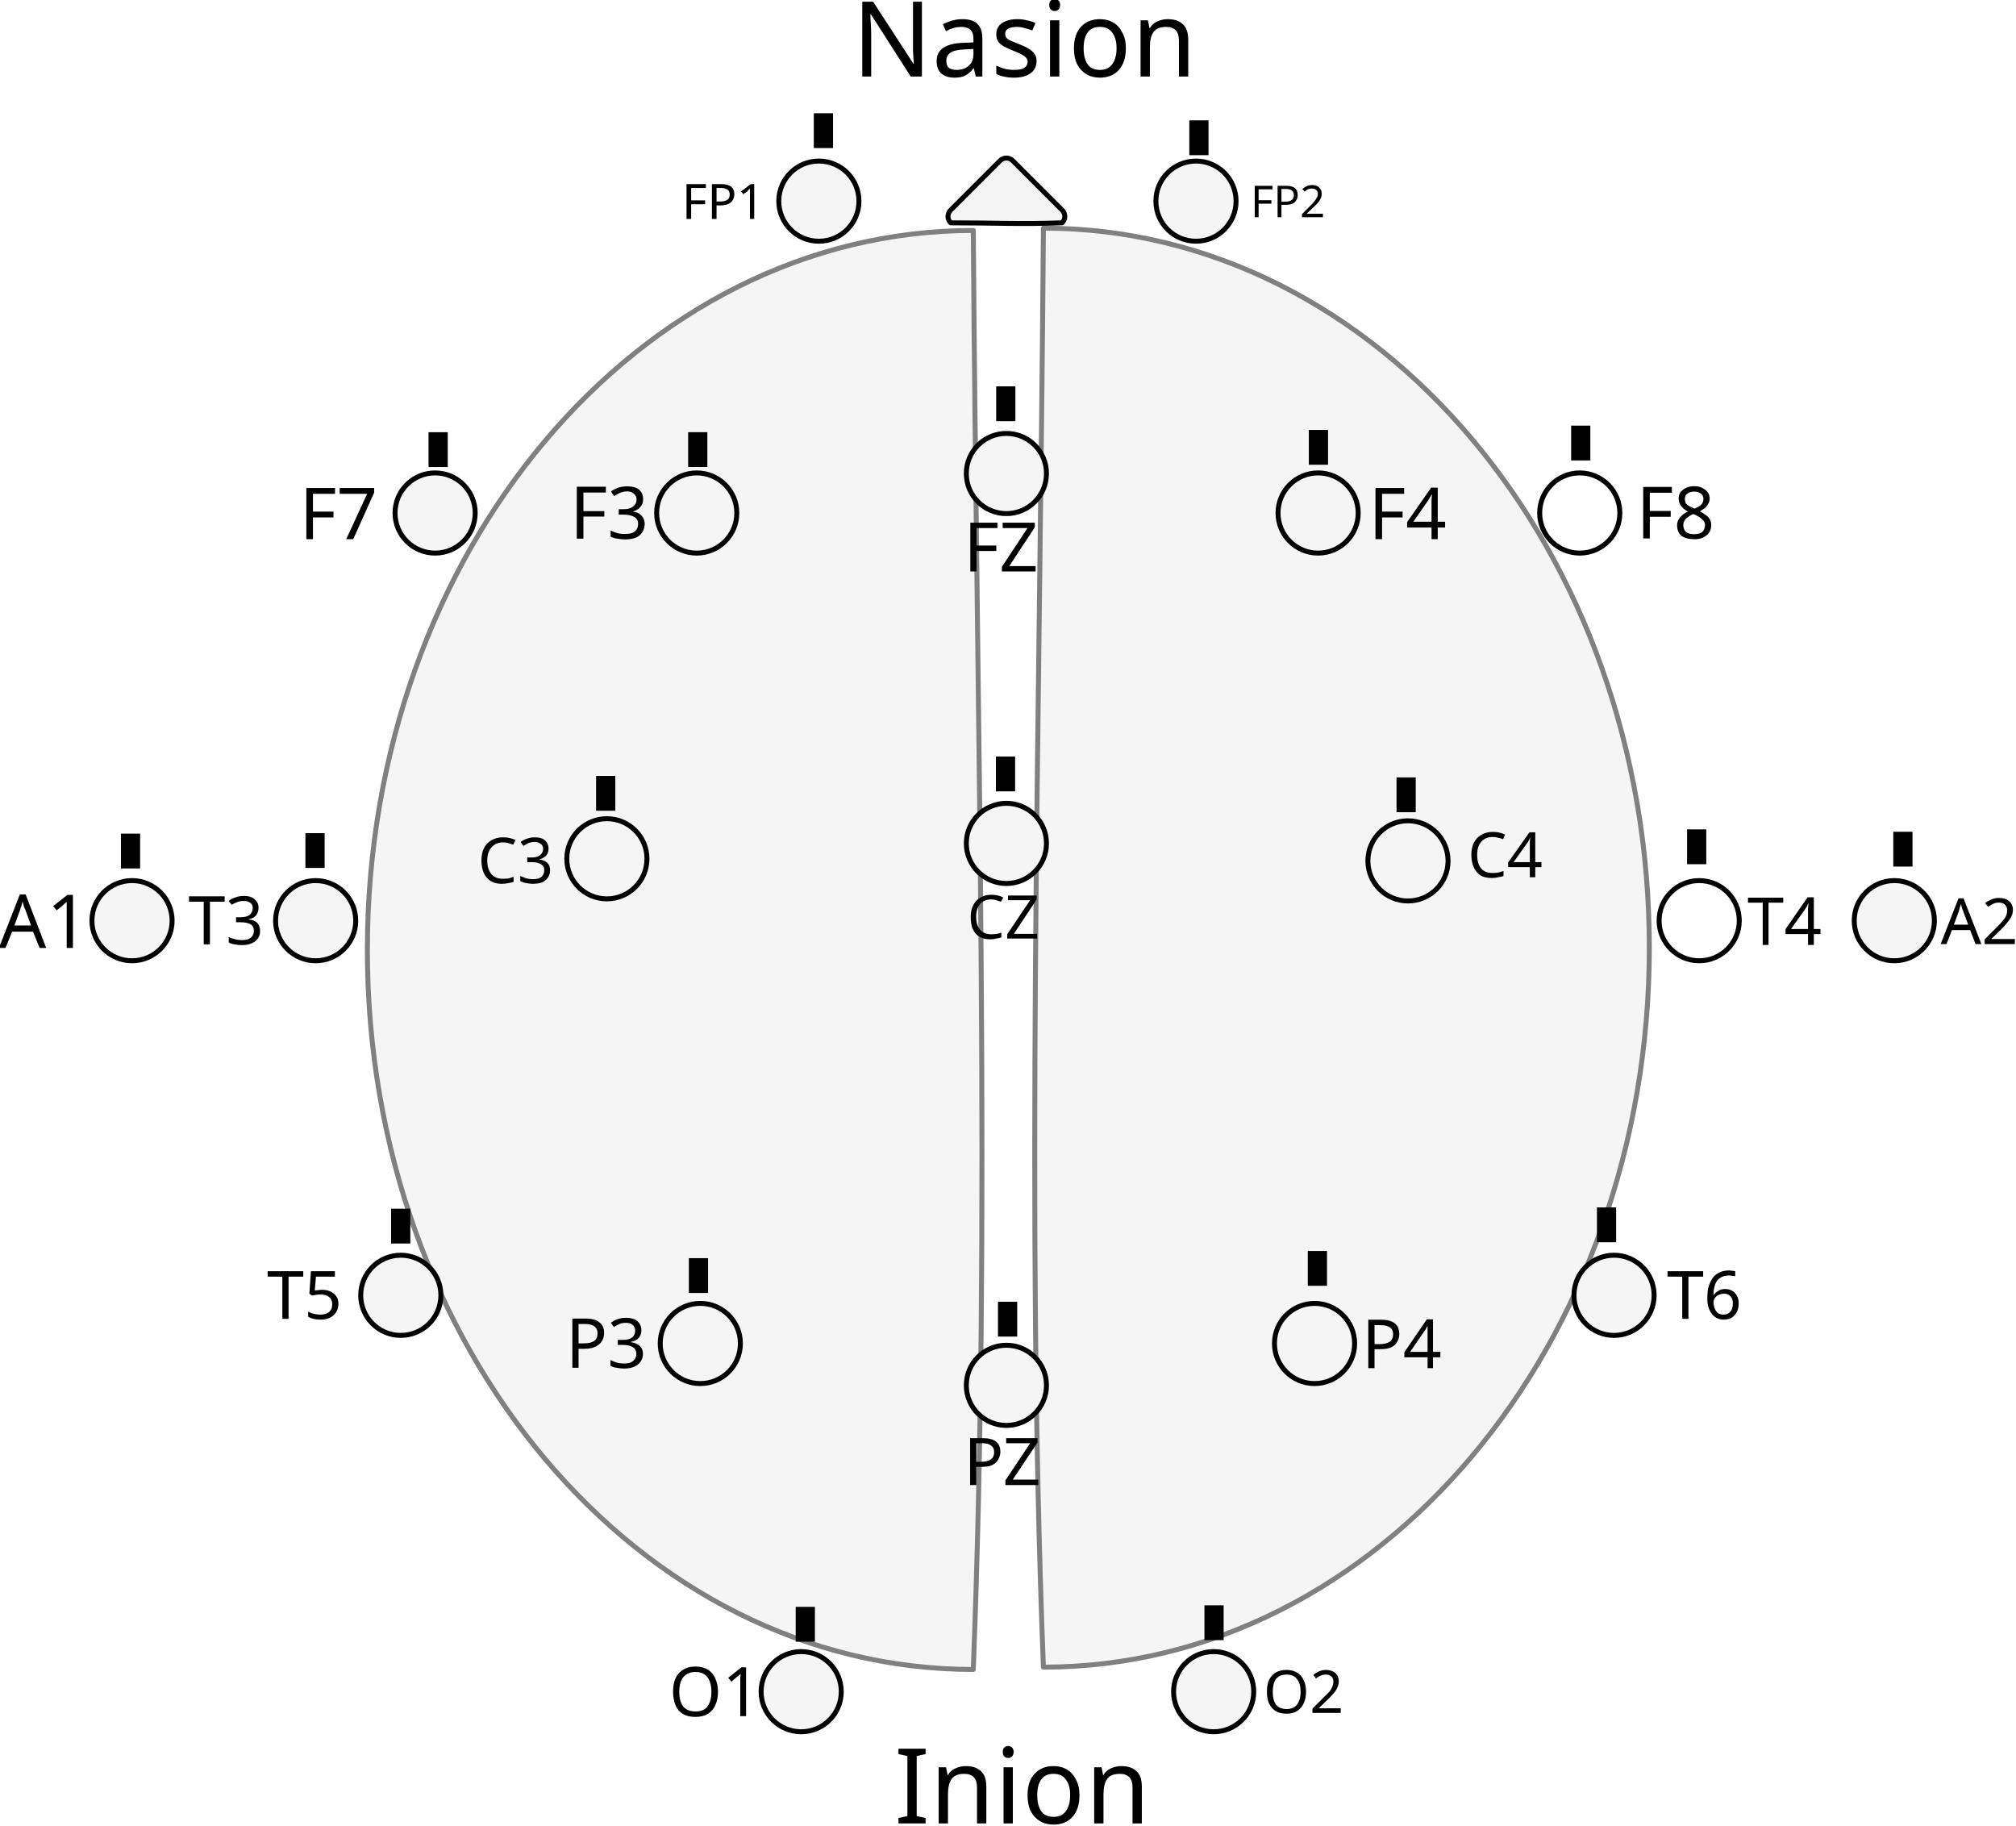
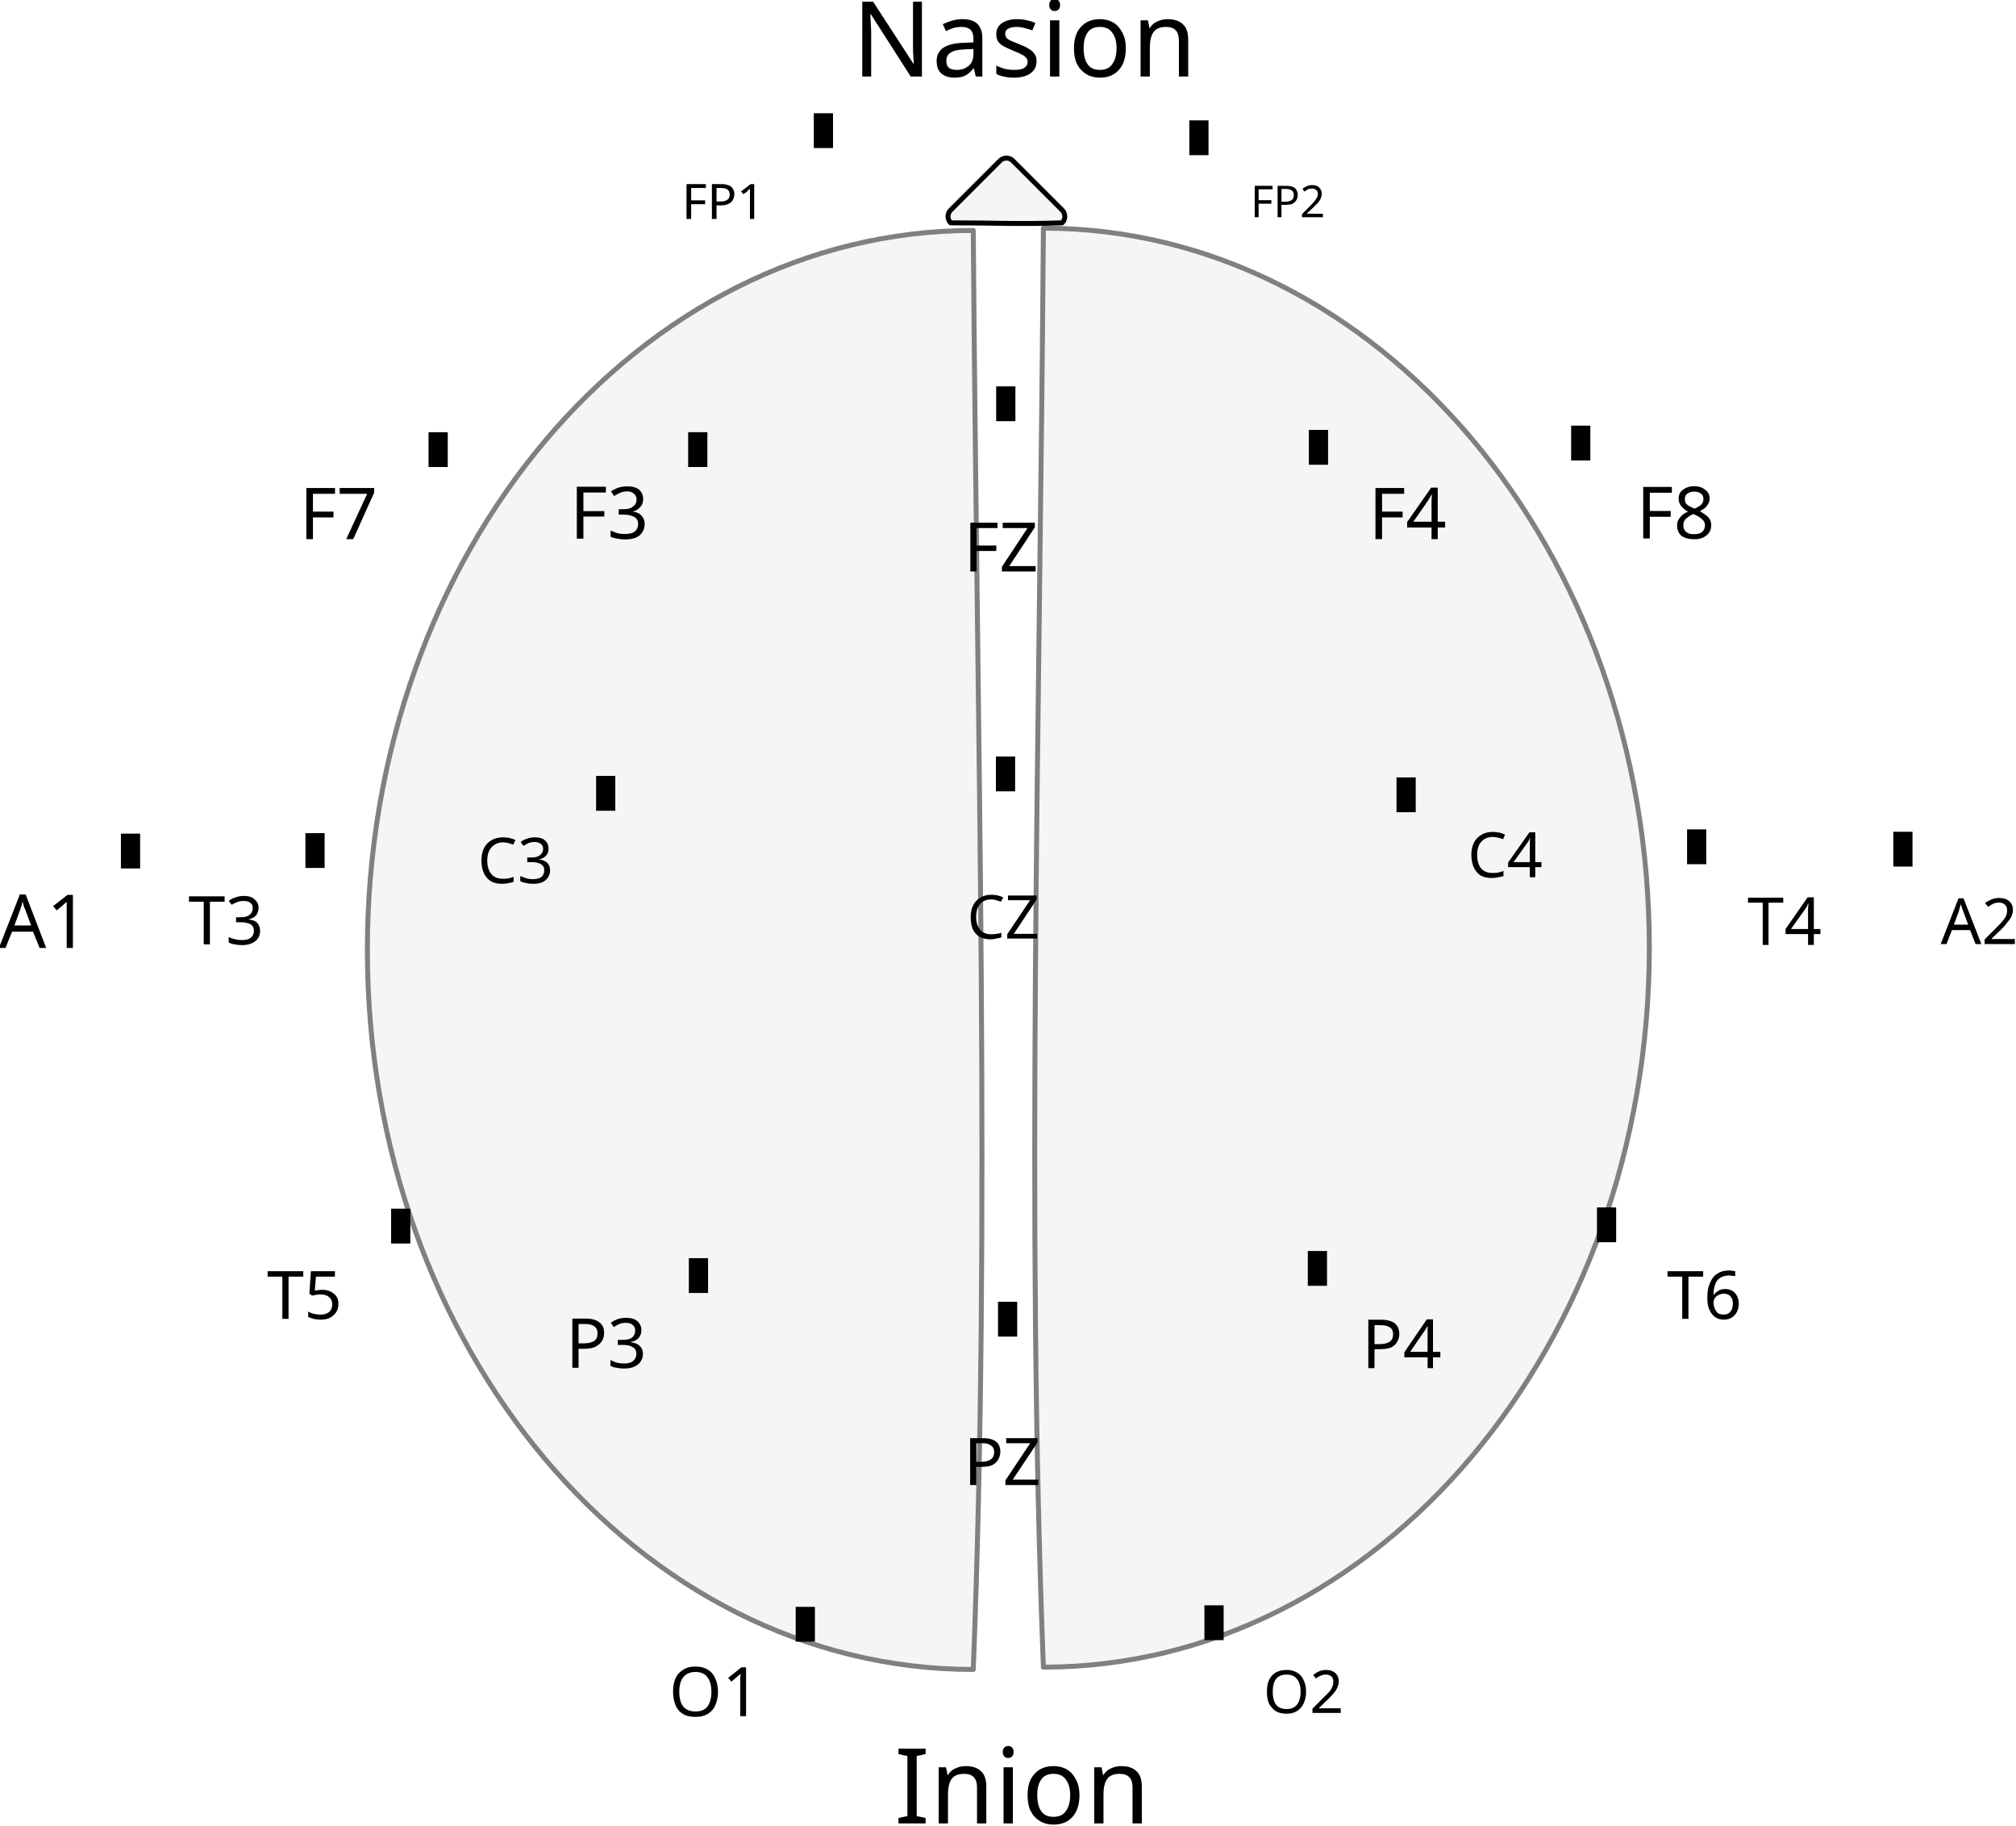
<svg xmlns="http://www.w3.org/2000/svg" height="73.646mm" id="svg640" version="1.1" viewBox="0 0 81.327 73.646" width="81.327mm" xml:space="preserve">
  <defs id="defs637" />
  <g id="layer1" transform="translate(-111.2972,-154.2273)">
    <path d="m 150.56,221.563 c -13.5,0 -24.443,-12.993 -24.443,-29.02 10e-6,-16.028 10.944,-29.02 24.443,-29.02 0.151,20.708 0.706,39.969 0,58.041 z" id="path217-9" style="fill:#f5f5f5;stroke:#808080;stroke-width:0.2;stroke-linejoin:round;stroke-dasharray:none;stroke-dashoffset:2.918" />
    <path d="m 153.389,221.47 c 13.5,0 24.443,-12.993 24.443,-29.02 0,-16.028 -10.944,-29.02 -24.443,-29.02 -0.151,20.708 -0.706,39.969 0,58.041 z" id="path217-3-2" style="fill:#f5f5f5;stroke:#808080;stroke-width:0.2;stroke-linejoin:round;stroke-dasharray:none;stroke-dashoffset:2.918" />
-     <ellipse cx="139.404" cy="174.919" id="F3" rx="1.617" ry="1.617" style="fill:none;fill-opacity:1;stroke:#000000;stroke-width:0.2;stroke-linejoin:round;stroke-dasharray:none;stroke-dashoffset:2.918" />
-     <ellipse cx="135.779" cy="188.865" id="C3" rx="1.617" ry="1.617" style="fill:none;fill-opacity:1;stroke:#000000;stroke-width:0.2;stroke-linejoin:round;stroke-dasharray:none;stroke-dashoffset:2.918" />
-     <ellipse cx="139.548" cy="208.415" id="P3" rx="1.617" ry="1.617" style="fill:#f5f5f5;fill-opacity:1;stroke:#000000;stroke-width:0.2;stroke-linejoin:round;stroke-dasharray:none;stroke-dashoffset:2.918" />
-     <ellipse cx="143.618" cy="222.459" id="O1" rx="1.617" ry="1.617" style="fill:#f5f5f5;fill-opacity:1;stroke:#000000;stroke-width:0.2;stroke-linejoin:round;stroke-dasharray:none;stroke-dashoffset:2.918" />
-     <ellipse cx="127.466" cy="206.472" id="T5" rx="1.617" ry="1.617" style="fill:#f5f5f5;fill-opacity:1;stroke:#000000;stroke-width:0.2;stroke-linejoin:round;stroke-dasharray:none;stroke-dashoffset:2.918" />
-     <ellipse cx="124.031" cy="191.362" id="T3" rx="1.617" ry="1.617" style="fill:#f5f5f5;fill-opacity:1;stroke:#000000;stroke-width:0.2;stroke-linejoin:round;stroke-dasharray:none;stroke-dashoffset:2.918" />
-     <ellipse cx="116.623" cy="191.362" id="A1" rx="1.617" ry="1.617" style="fill:#f5f5f5;fill-opacity:1;stroke:#000000;stroke-width:0.2;stroke-linejoin:round;stroke-dasharray:none;stroke-dashoffset:2.918" />
-     <ellipse cx="128.85" cy="174.919" id="F7" rx="1.617" ry="1.617" style="fill:#f5f5f5;fill-opacity:1;stroke:#000000;stroke-width:0.2;stroke-linejoin:round;stroke-dasharray:none;stroke-dashoffset:2.918" />
-     <ellipse cx="151.896" cy="173.326" id="FZ" rx="1.617" ry="1.617" style="fill:#f5f5f5;fill-opacity:1;stroke:#000000;stroke-width:0.2;stroke-linejoin:round;stroke-dasharray:none;stroke-dashoffset:2.918" />
-     <ellipse cx="151.896" cy="188.245" id="CZ" rx="1.617" ry="1.617" style="fill:#f5f5f5;fill-opacity:1;stroke:#000000;stroke-width:0.2;stroke-linejoin:round;stroke-dasharray:none;stroke-dashoffset:2.918" />
-     <ellipse cx="151.896" cy="210.103" id="PZ" rx="1.617" ry="1.617" style="fill:#f5f5f5;fill-opacity:1;stroke:#000000;stroke-width:0.2;stroke-linejoin:round;stroke-dasharray:none;stroke-dashoffset:2.918" />
-     <ellipse cx="144.331" cy="162.34" id="FP1" rx="1.617" ry="1.617" style="fill:#f5f5f5;fill-opacity:1;stroke:#000000;stroke-width:0.2;stroke-linejoin:round;stroke-dasharray:none;stroke-dashoffset:2.918" />
-     <ellipse cx="-164.471" cy="174.919" id="F4" rx="1.617" ry="1.617" style="fill:#f5f5f5;fill-opacity:1;stroke:#000000;stroke-width:0.2;stroke-linejoin:round;stroke-dasharray:none;stroke-dashoffset:2.918" transform="scale(-1,1)" />
-     <ellipse cx="-168.096" cy="188.95" id="C4" rx="1.617" ry="1.617" style="fill:#f5f5f5;fill-opacity:1;stroke:#000000;stroke-width:0.2;stroke-linejoin:round;stroke-dasharray:none;stroke-dashoffset:2.918" transform="scale(-1,1)" />
-     <ellipse cx="-164.327" cy="208.415" id="P4" rx="1.617" ry="1.617" style="fill:#f5f5f5;fill-opacity:1;stroke:#000000;stroke-width:0.2;stroke-linejoin:round;stroke-dasharray:none;stroke-dashoffset:2.918" transform="scale(-1,1)" />
-     <ellipse cx="-160.257" cy="222.459" id="O2" rx="1.617" ry="1.617" style="fill:#f5f5f5;fill-opacity:1;stroke:#000000;stroke-width:0.2;stroke-linejoin:round;stroke-dasharray:none;stroke-dashoffset:2.918" transform="scale(-1,1)" />
-     <ellipse cx="-176.409" cy="206.472" id="T6" rx="1.617" ry="1.617" style="fill:#f5f5f5;fill-opacity:1;stroke:#000000;stroke-width:0.2;stroke-linejoin:round;stroke-dasharray:none;stroke-dashoffset:2.918" transform="scale(-1,1)" />
-     <ellipse cx="-179.844" cy="191.362" id="T4" rx="1.617" ry="1.617" style="fill:none;fill-opacity:1;stroke:#000000;stroke-width:0.2;stroke-linejoin:round;stroke-dasharray:none;stroke-dashoffset:2.918" transform="scale(-1,1)" />
-     <ellipse cx="-175.026" cy="174.919" fill="#00ff00" id="F8" rx="1.617" ry="1.617" style="fill:none;fill-opacity:1;stroke:#000000;stroke-width:0.2;stroke-linejoin:round;stroke-dasharray:none;stroke-dashoffset:2.918" transform="scale(-1,1)" />
-     <ellipse cx="-159.544" cy="162.34" id="FP2" rx="1.617" ry="1.617" style="fill:#f5f5f5;fill-opacity:1;stroke:#000000;stroke-width:0.2;stroke-linejoin:round;stroke-dasharray:none;stroke-dashoffset:2.918" transform="scale(-1,1)" />
+     <ellipse cx="139.404" cy="174.919" id="F3" rx="1.617" ry="1.617" style="fill:none;fill-opacity:1;stroke:none;stroke-width:0.2;stroke-linejoin:round;stroke-dasharray:none;stroke-dashoffset:2.918" />
+     <ellipse cx="135.779" cy="188.865" id="C3" rx="1.617" ry="1.617" style="fill:none;fill-opacity:1;stroke:none;stroke-width:0.2;stroke-linejoin:round;stroke-dasharray:none;stroke-dashoffset:2.918" />
+     <ellipse cx="139.548" cy="208.415" id="P3" rx="1.617" ry="1.617" style="fill:none;fill-opacity:1;stroke:none;stroke-width:0.2;stroke-linejoin:round;stroke-dasharray:none;stroke-dashoffset:2.918" />
+     <ellipse cx="143.618" cy="222.459" id="O1" rx="1.617" ry="1.617" style="fill:none;fill-opacity:1;stroke:none;stroke-width:0.2;stroke-linejoin:round;stroke-dasharray:none;stroke-dashoffset:2.918" />
+     <ellipse cx="127.466" cy="206.472" id="T5" rx="1.617" ry="1.617" style="fill:none;fill-opacity:1;stroke:none;stroke-width:0.2;stroke-linejoin:round;stroke-dasharray:none;stroke-dashoffset:2.918" />
+     <ellipse cx="124.031" cy="191.362" id="T3" rx="1.617" ry="1.617" style="fill:none;fill-opacity:1;stroke:none;stroke-width:0.2;stroke-linejoin:round;stroke-dasharray:none;stroke-dashoffset:2.918" />
+     <ellipse cx="116.623" cy="191.362" id="A1" rx="1.617" ry="1.617" style="fill:none;fill-opacity:1;stroke:none;stroke-width:0.2;stroke-linejoin:round;stroke-dasharray:none;stroke-dashoffset:2.918" />
+     <ellipse cx="128.85" cy="174.919" id="F7" rx="1.617" ry="1.617" style="fill:none;fill-opacity:1;stroke:none;stroke-width:0.2;stroke-linejoin:round;stroke-dasharray:none;stroke-dashoffset:2.918" />
+     <ellipse cx="151.896" cy="173.326" id="FZ" rx="1.617" ry="1.617" style="fill:none;fill-opacity:1;stroke:none;stroke-width:0.2;stroke-linejoin:round;stroke-dasharray:none;stroke-dashoffset:2.918" />
+     <ellipse cx="151.896" cy="188.245" id="CZ" rx="1.617" ry="1.617" style="fill:none;fill-opacity:1;stroke:none;stroke-width:0.2;stroke-linejoin:round;stroke-dasharray:none;stroke-dashoffset:2.918" />
+     <ellipse cx="151.896" cy="210.103" id="PZ" rx="1.617" ry="1.617" style="fill:none;fill-opacity:1;stroke:none;stroke-width:0.2;stroke-linejoin:round;stroke-dasharray:none;stroke-dashoffset:2.918" />
+     <ellipse cx="144.331" cy="162.34" id="FP1" rx="1.617" ry="1.617" style="fill:none;fill-opacity:1;stroke:none;stroke-width:0.2;stroke-linejoin:round;stroke-dasharray:none;stroke-dashoffset:2.918" />
+     <ellipse cx="-164.471" cy="174.919" id="F4" rx="1.617" ry="1.617" style="fill:none;fill-opacity:1;stroke:none;stroke-width:0.2;stroke-linejoin:round;stroke-dasharray:none;stroke-dashoffset:2.918" transform="scale(-1,1)" />
+     <ellipse cx="-168.096" cy="188.95" id="C4" rx="1.617" ry="1.617" style="fill:none;fill-opacity:1;stroke:none;stroke-width:0.2;stroke-linejoin:round;stroke-dasharray:none;stroke-dashoffset:2.918" transform="scale(-1,1)" />
+     <ellipse cx="-164.327" cy="208.415" id="P4" rx="1.617" ry="1.617" style="fill:none;fill-opacity:1;stroke:none;stroke-width:0.2;stroke-linejoin:round;stroke-dasharray:none;stroke-dashoffset:2.918" transform="scale(-1,1)" />
+     <ellipse cx="-160.257" cy="222.459" id="O2" rx="1.617" ry="1.617" style="fill:none;fill-opacity:1;stroke:none;stroke-width:0.2;stroke-linejoin:round;stroke-dasharray:none;stroke-dashoffset:2.918" transform="scale(-1,1)" />
+     <ellipse cx="-176.409" cy="206.472" id="T6" rx="1.617" ry="1.617" style="fill:none;fill-opacity:1;stroke:none;stroke-width:0.2;stroke-linejoin:round;stroke-dasharray:none;stroke-dashoffset:2.918" transform="scale(-1,1)" />
+     <ellipse cx="-179.844" cy="191.362" id="T4" rx="1.617" ry="1.617" style="fill:none;fill-opacity:1;stroke:none;stroke-width:0.2;stroke-linejoin:round;stroke-dasharray:none;stroke-dashoffset:2.918" transform="scale(-1,1)" />
+     <ellipse cx="-175.026" cy="174.919" fill="#00ff00" id="F8" rx="1.617" ry="1.617" style="fill:none;fill-opacity:1;stroke:none;stroke-width:0.2;stroke-linejoin:round;stroke-dasharray:none;stroke-dashoffset:2.918" transform="scale(-1,1)" />
+     <ellipse cx="-159.544" cy="162.34" id="FP2" rx="1.617" ry="1.617" style="fill:none;fill-opacity:1;stroke:none;stroke-width:0.2;stroke-linejoin:round;stroke-dasharray:none;stroke-dashoffset:2.918" transform="scale(-1,1)" />
    <text id="text2041-3" style="font-size:4.233px;line-height:1.25;font-family:sans-serif;letter-spacing:0px;stroke-width:0.2;stroke-dasharray:none" x="147.371" xml:space="preserve" y="227.776">
      <tspan id="tspan2039-2" style="stroke-width:0.2;stroke-dasharray:none" x="147.371" y="227.776">Inion</tspan>
    </text>
    <text id="text2095-0" style="font-size:4.233px;line-height:1.25;font-family:sans-serif;letter-spacing:0px;stroke-width:0.2;stroke-dasharray:none" x="145.675" xml:space="preserve" y="157.313">
      <tspan id="tspan2093-6" style="stroke-width:0.2;stroke-dasharray:none" x="145.675" y="157.313">Nasion</tspan>
    </text>
    <path d="m 152.153,160.709 1.993,1.993 c 0.142,0.142 0.142,0.371 0,0.513 -1.77,0.06 -2.633,-2.7e-4 -4.499,0 -0.142,-0.142 -0.142,-0.371 0,-0.513 l 1.993,-1.993 c 0.142,-0.142 0.371,-0.142 0.513,0 z" id="rect2149-1" style="fill:#f5f5f5;stroke:#000000;stroke-width:0.2;stroke-linejoin:round;stroke-dasharray:none;stroke-dashoffset:2.918" />
    <text id="text982" style="font-size:1.971px;line-height:1.25;font-family:sans-serif;letter-spacing:0px;stroke-width:0.123" x="138.803" xml:space="preserve" y="163.059">
      <tspan id="tspan980" style="stroke-width:0.123" x="138.803" y="163.059">FP1</tspan>
    </text>
    <text id="text1036" style="font-size:2.927px;line-height:1.25;font-family:sans-serif;letter-spacing:0px;stroke-width:0.183" x="134.285" xml:space="preserve" y="175.952">
      <tspan id="tspan1034" style="stroke-width:0.183" x="134.285" y="175.952">F3</tspan>
    </text>
    <text id="text1040" style="font-size:2.553px;line-height:1.25;font-family:sans-serif;letter-spacing:0px;stroke-width:0.16" x="130.562" xml:space="preserve" y="189.843">
      <tspan id="tspan1038" style="stroke-width:0.16" x="130.562" y="189.843">C3</tspan>
    </text>
    <text id="text1044" style="font-size:2.773px;line-height:1.25;font-family:sans-serif;letter-spacing:0px;stroke-width:0.173" x="134.121" xml:space="preserve" y="209.393">
      <tspan id="tspan1042" style="stroke-width:0.173" x="134.121" y="209.393">P3</tspan>
    </text>
    <text id="text1048" style="font-size:2.75px;line-height:1.25;font-family:sans-serif;letter-spacing:0px;stroke-width:0.172" x="138.276" xml:space="preserve" y="223.447">
      <tspan id="tspan1046" style="stroke-width:0.172" x="138.276" y="223.447">O1</tspan>
    </text>
    <text id="text1052" style="font-size:2.887px;line-height:1.25;font-family:sans-serif;letter-spacing:0px;stroke-width:0.18" x="123.376" xml:space="preserve" y="175.971">
      <tspan id="tspan1050" style="stroke-width:0.18" x="123.376" y="175.971">F7</tspan>
    </text>
    <text id="text1056" style="font-size:2.708px;line-height:1.25;font-family:sans-serif;letter-spacing:0px;stroke-width:0.169" x="118.891" xml:space="preserve" y="192.318">
      <tspan id="tspan1054" style="stroke-width:0.169" x="118.891" y="192.318">T3</tspan>
    </text>
    <text id="text1060" style="font-size:2.691px;line-height:1.25;font-family:sans-serif;letter-spacing:0px;stroke-width:0.168" x="122.064" xml:space="preserve" y="207.422">
      <tspan id="tspan1058" style="stroke-width:0.168" x="122.064" y="207.422">T5</tspan>
    </text>
    <text id="text1064" style="font-size:1.779px;line-height:1.25;font-family:sans-serif;letter-spacing:0px;stroke-width:0.111" x="161.741" xml:space="preserve" y="162.989">
      <tspan id="tspan1062" style="stroke-width:0.111" x="161.741" y="162.989">FP2</tspan>
    </text>
    <text id="text1068" style="font-size:2.907px;line-height:1.25;font-family:sans-serif;letter-spacing:0px;stroke-width:0.182" x="177.304" xml:space="preserve" y="175.945">
      <tspan id="tspan1066" style="stroke-width:0.182" x="177.304" y="175.945">F8</tspan>
    </text>
    <text id="text1072" style="font-size:2.674px;line-height:1.25;font-family:sans-serif;letter-spacing:0px;stroke-width:0.167" x="181.78" xml:space="preserve" y="192.337">
      <tspan id="tspan1070" style="stroke-width:0.167" x="181.78" y="192.337">T4</tspan>
    </text>
    <text id="text1076" style="font-size:2.691px;line-height:1.25;font-family:sans-serif;letter-spacing:0px;stroke-width:0.168" x="178.534" xml:space="preserve" y="207.422">
      <tspan id="tspan1074" style="stroke-width:0.168" x="178.534" y="207.422">T6</tspan>
    </text>
    <text id="text1080" style="font-size:2.39px;line-height:1.25;font-family:sans-serif;letter-spacing:0px;stroke-width:0.149" x="162.264" xml:space="preserve" y="223.318">
      <tspan id="tspan1078" style="stroke-width:0.149" x="162.264" y="223.318">O2</tspan>
    </text>
    <text id="text1084" style="font-size:2.737px;line-height:1.25;font-family:sans-serif;letter-spacing:0px;stroke-width:0.171" x="166.23" xml:space="preserve" y="209.412">
      <tspan id="tspan1082" style="stroke-width:0.171" x="166.23" y="209.412">P4</tspan>
    </text>
    <text id="text1088" style="font-size:2.523px;line-height:1.25;font-family:sans-serif;letter-spacing:0px;stroke-width:0.158" x="170.495" xml:space="preserve" y="189.607">
      <tspan id="tspan1086" style="stroke-width:0.158" x="170.495" y="189.607">C4</tspan>
    </text>
    <text id="text1092" style="font-size:2.887px;line-height:1.25;font-family:sans-serif;letter-spacing:0px;stroke-width:0.18" x="166.502" xml:space="preserve" y="175.971">
      <tspan id="tspan1090" style="stroke-width:0.18" x="166.502" y="175.971">F4</tspan>
    </text>
    <text id="text1096" style="font-size:2.755px;line-height:1.25;font-family:sans-serif;letter-spacing:0px;stroke-width:0.172" x="150.176" xml:space="preserve" y="177.277">
      <tspan id="tspan1094" style="stroke-width:0.172" x="150.176" y="177.277">FZ</tspan>
    </text>
    <text id="text1100" style="font-size:2.431px;line-height:1.25;font-family:sans-serif;letter-spacing:0px;stroke-width:0.152" x="150.299" xml:space="preserve" y="192.082">
      <tspan id="tspan1098" style="stroke-width:0.152" x="150.299" y="192.082">CZ</tspan>
    </text>
    <text id="text1104" style="font-size:2.653px;line-height:1.25;font-family:sans-serif;letter-spacing:0px;stroke-width:0.166" x="150.184" xml:space="preserve" y="214.125">
      <tspan id="tspan1102" style="stroke-width:0.166" x="150.184" y="214.125">PZ</tspan>
    </text>
    <text id="text1135" style="font-size:3.006px;line-height:1.25;font-family:sans-serif;letter-spacing:0px;stroke-width:0.188" x="111.252" xml:space="preserve" y="192.458">
      <tspan id="tspan1133" style="stroke-width:0.188" x="111.252" y="192.458">A1</tspan>
    </text>
-     <ellipse cx="187.715" cy="191.362" id="A2" rx="1.617" ry="1.617" style="fill:#f5f5f5;fill-opacity:1;stroke:#000000;stroke-width:0.2;stroke-linejoin:round;stroke-dasharray:none;stroke-dashoffset:2.918" />
+     <ellipse cx="187.715" cy="191.362" id="A2" rx="1.617" ry="1.617" style="fill:none;fill-opacity:1;stroke:none;stroke-width:0.2;stroke-linejoin:round;stroke-dasharray:none;stroke-dashoffset:2.918" />
    <text id="text1135-7" style="font-size:2.582px;line-height:1.25;font-family:sans-serif;letter-spacing:0px;stroke-width:0.161" x="189.585" xml:space="preserve" y="192.303">
      <tspan id="tspan1133-5" style="stroke-width:0.161" x="189.585" y="192.303">A2</tspan>
    </text>
    <rect style="fill:#000000" id="F8bar" width="0.775" height="1.404" x="-175.453" y="-172.799" transform="scale(-1)" />
    <rect style="fill:#000000" id="F7bar" width="0.775" height="1.404" x="-129.36" y="-173.064" transform="scale(-1)" />
    <rect style="fill:#000000" id="F3bar" width="0.775" height="1.404" x="-139.833" y="-173.063" transform="scale(-1)" />
    <rect style="fill:#000000" id="F4bar" width="0.775" height="1.404" x="-164.872" y="-172.972" transform="scale(-1)" />
    <rect style="fill:#000000" id="FZbar" width="0.775" height="1.404" x="-152.259" y="-171.215" transform="scale(-1)" />
    <rect style="fill:#000000" id="A1bar" width="0.775" height="1.404" x="-116.95" y="-189.255" transform="scale(-1)" />
    <rect style="fill:#000000" id="A2bar" width="0.775" height="1.404" x="-188.449" y="-189.18" transform="scale(-1)" />
    <rect style="fill:#000000" id="C3bar" width="0.775" height="1.404" x="-136.119" y="-186.928" transform="scale(-1)" />
    <rect style="fill:#000000" id="C4bar" width="0.775" height="1.404" x="-168.409" y="-186.987" transform="scale(-1)" />
    <rect style="fill:#000000" id="CZbar" width="0.775" height="1.404" x="-152.248" y="-186.145" transform="scale(-1)" />
    <rect style="fill:#000000" id="T3bar" width="0.775" height="1.404" x="-124.393" y="-189.235" transform="scale(-1)" />
    <rect style="fill:#000000" id="T4bar" width="0.775" height="1.404" x="-180.13" y="-189.084" transform="scale(-1)" />
    <rect style="fill:#000000" id="T5bar" width="0.775" height="1.404" x="-127.85" y="-204.383" transform="scale(-1)" />
    <rect style="fill:#000000" id="T6bar" width="0.775" height="1.404" x="-176.494" y="-204.331" transform="scale(-1)" />
    <rect style="fill:#000000" id="P3bar" width="0.775" height="1.404" x="-139.861" y="-206.378" transform="scale(-1)" />
    <rect style="fill:#000000" id="P4bar" width="0.775" height="1.404" x="-164.83" y="-206.089" transform="scale(-1)" />
    <rect style="fill:#000000" id="PZbar" width="0.775" height="1.404" x="-152.332" y="-208.137" transform="scale(-1)" />
    <rect style="fill:#000000" id="O1bar" width="0.775" height="1.404" x="-144.171" y="-220.442" transform="scale(-1)" />
    <rect style="fill:#000000" id="O2bar" width="0.775" height="1.404" x="-160.66" y="-220.38" transform="scale(-1)" />
    <rect style="fill:#000000" id="FP1bar" width="0.775" height="1.404" x="-144.902" y="-160.199" transform="scale(-1)" />
    <rect style="fill:#000000" id="FP2bar" width="0.775" height="1.404" x="-160.05" y="-160.486" transform="scale(-1)" />
  </g>
</svg>
